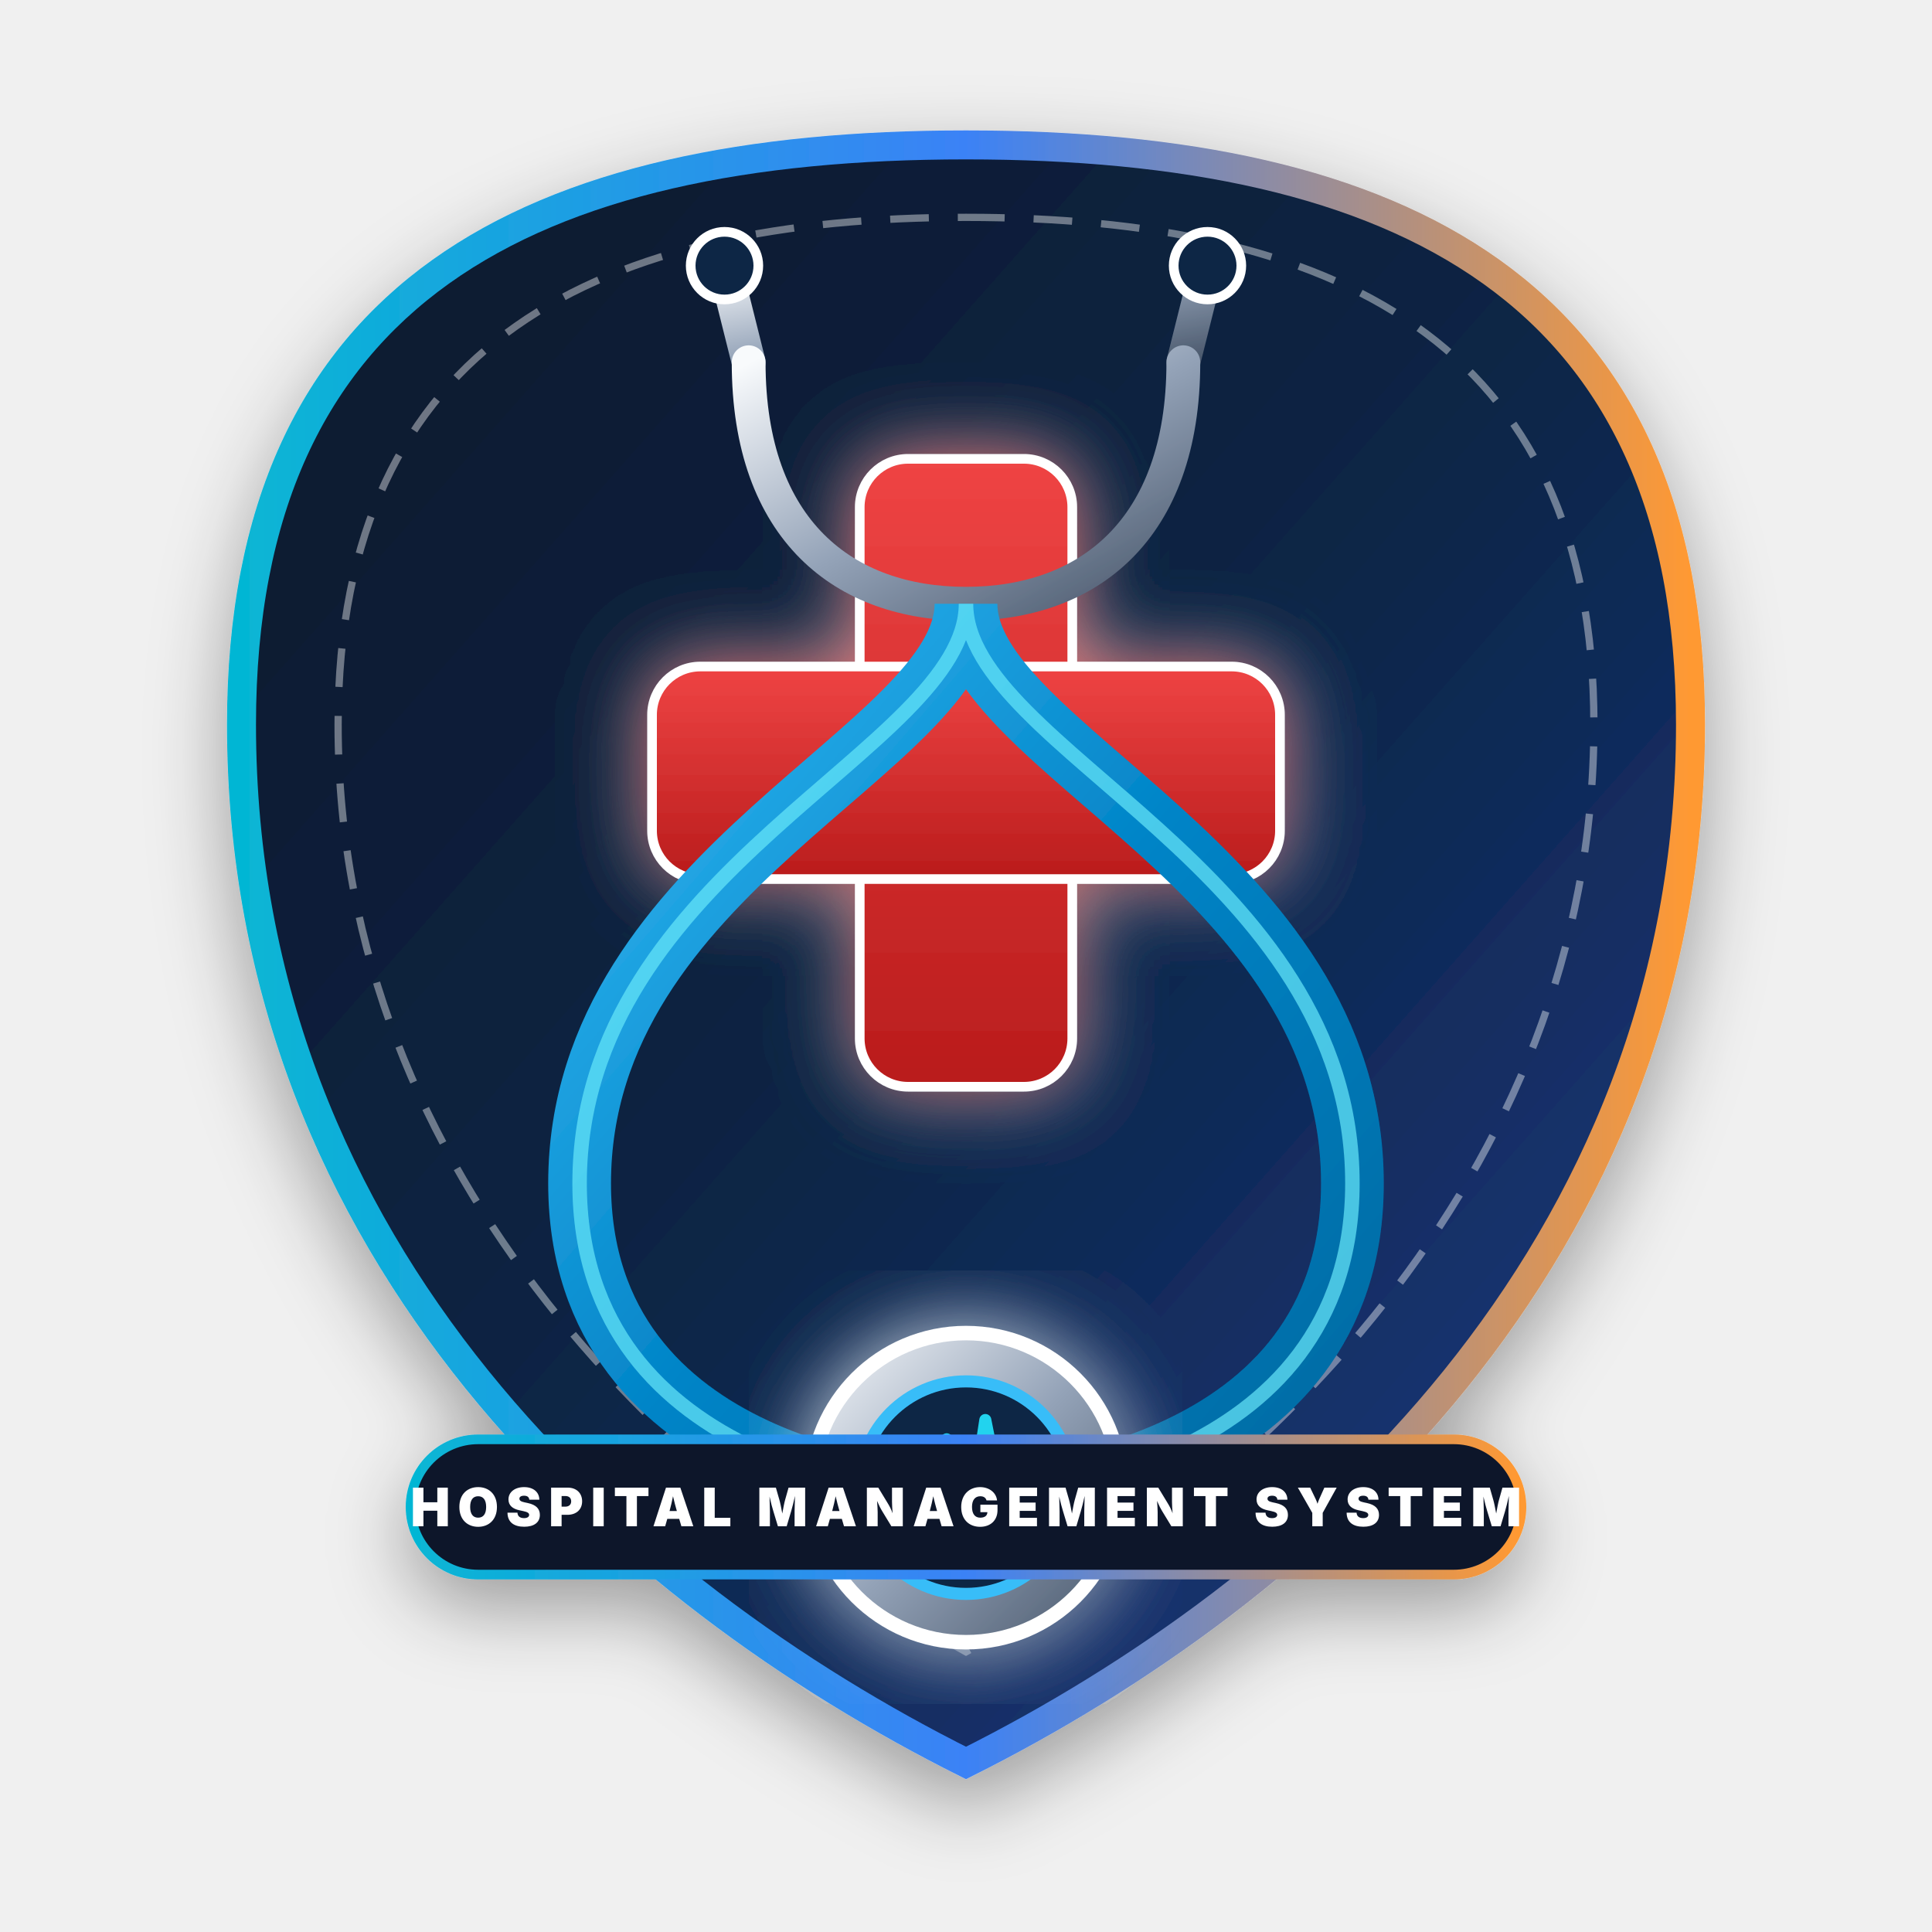
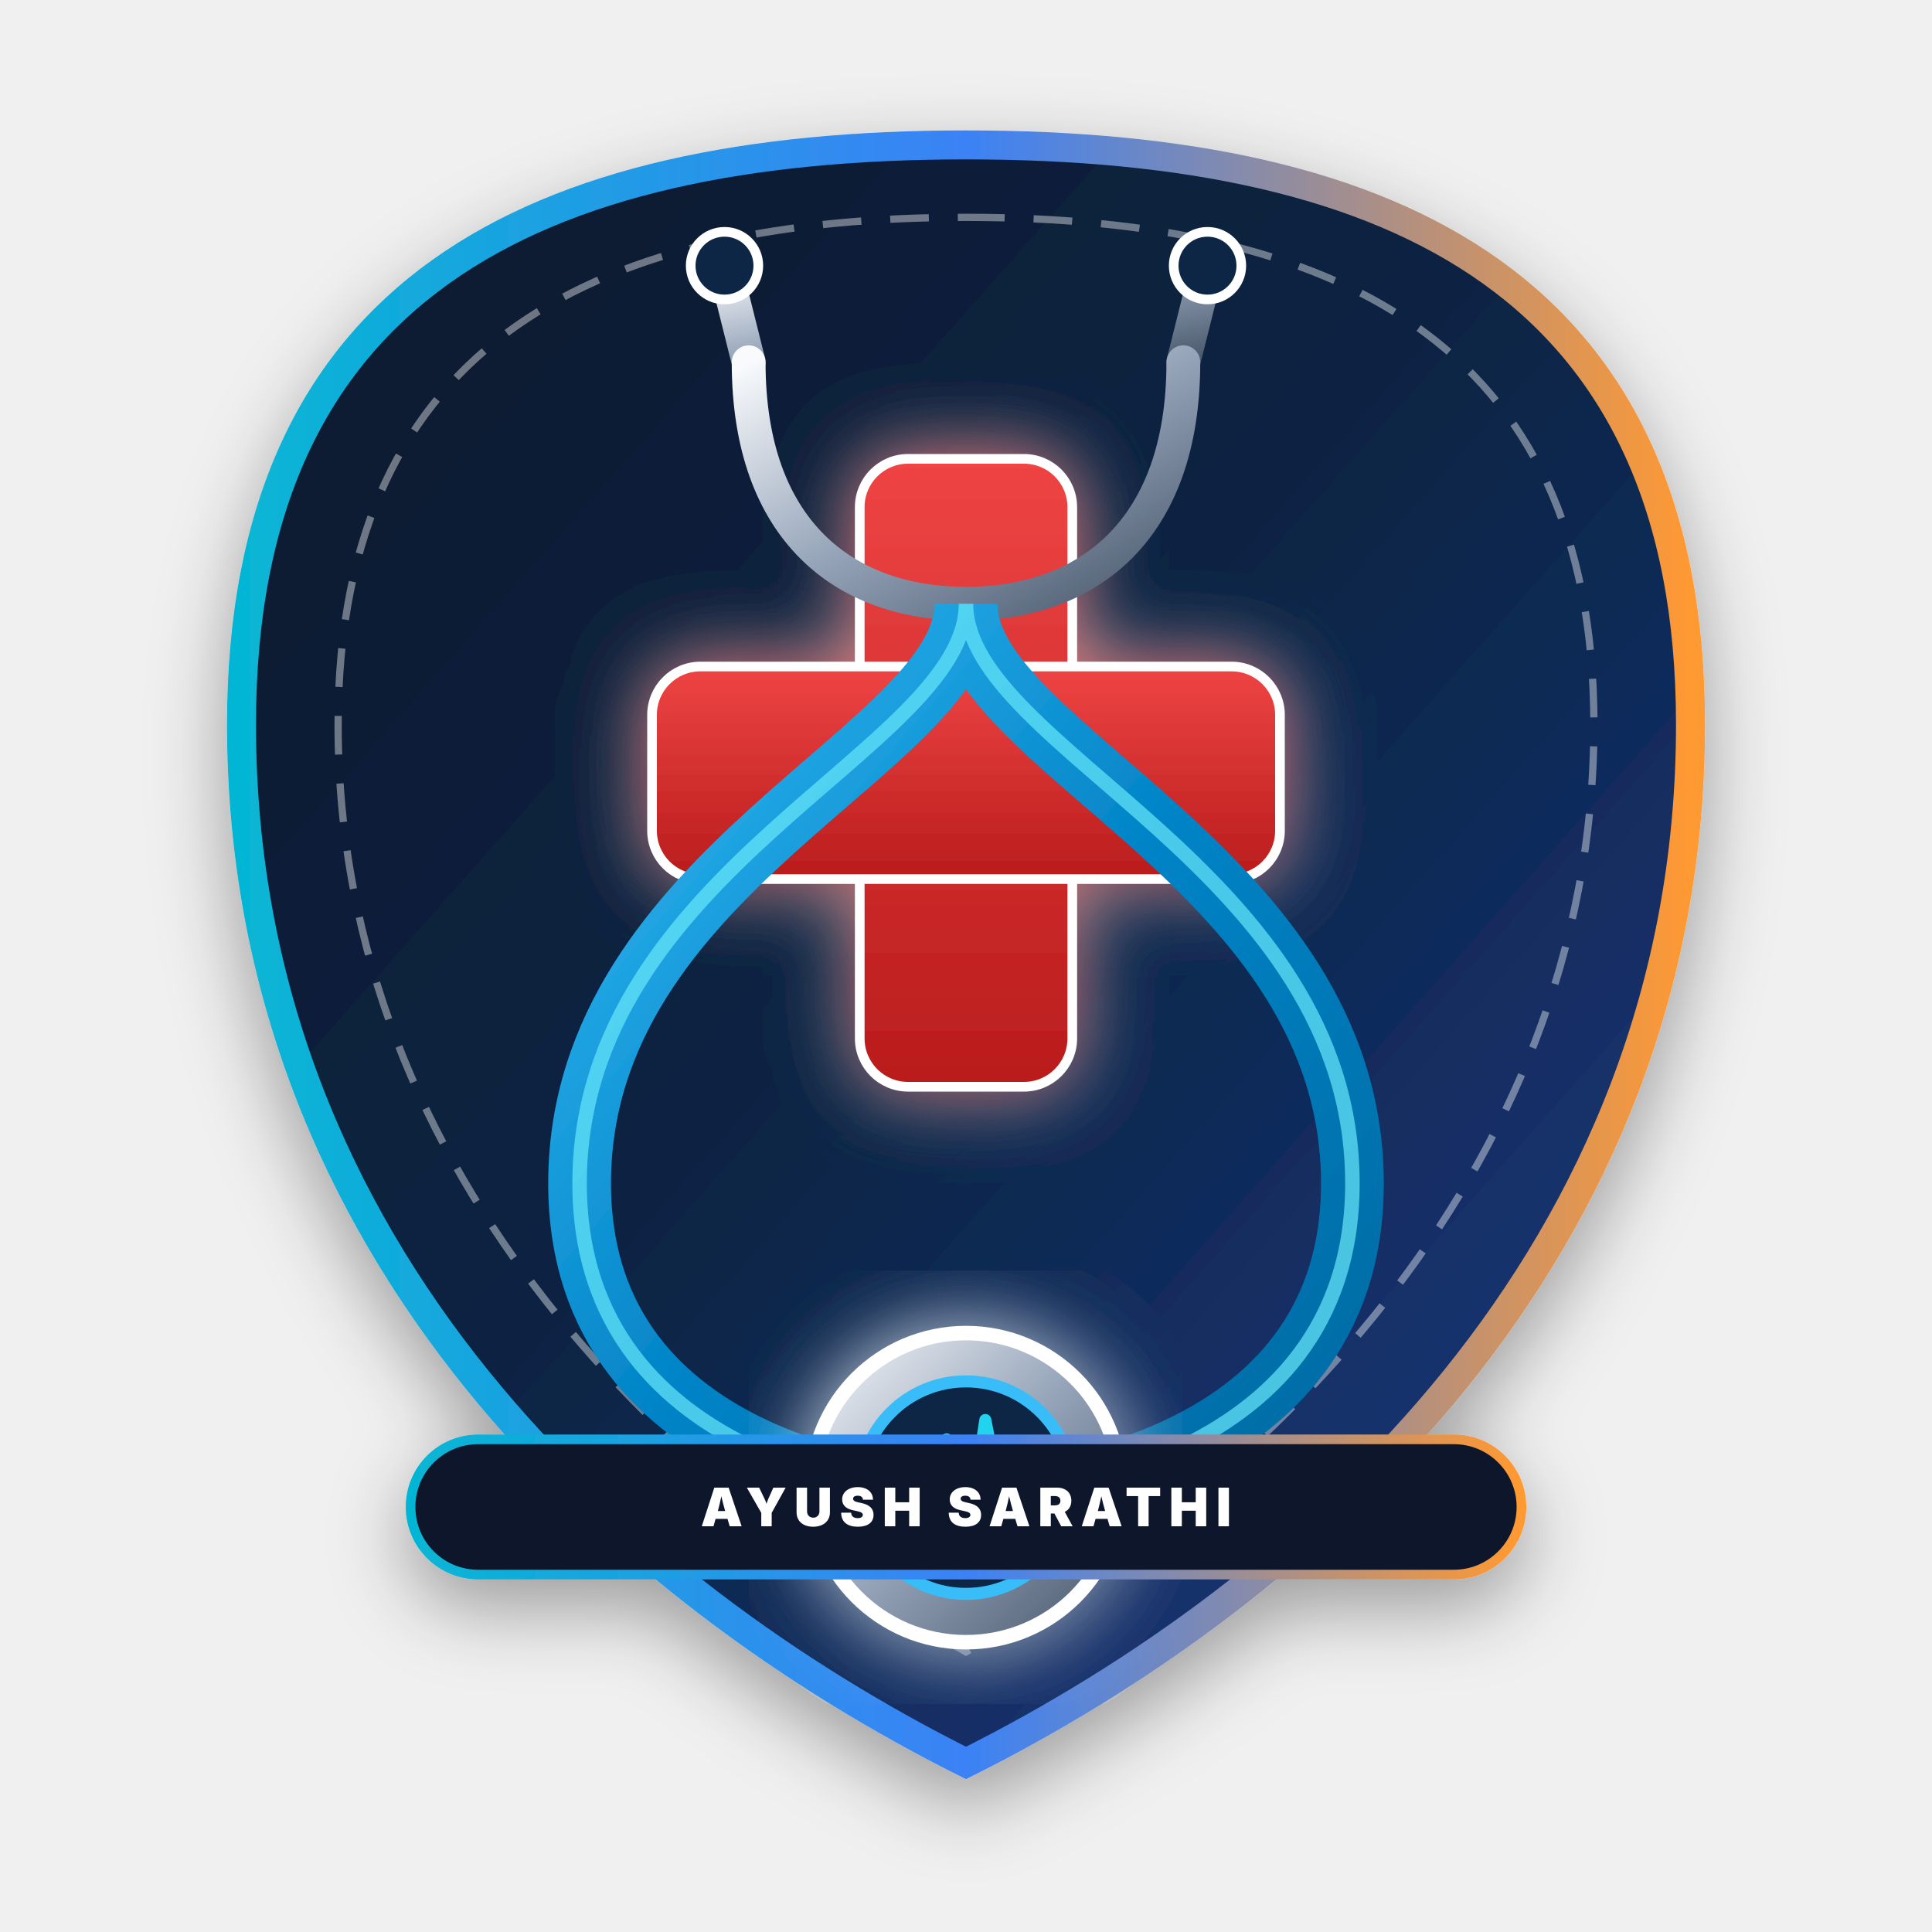
<svg xmlns="http://www.w3.org/2000/svg" viewBox="0 0 400 400" width="100%" height="100%">
  <defs>
    <linearGradient id="hmsShieldBg" x1="0%" y1="0%" x2="100%" y2="100%">
      <stop offset="0%" stop-color="#0F172A" />
      <stop offset="50%" stop-color="#0B2545" />
      <stop offset="100%" stop-color="#1E3A8A" />
    </linearGradient>
    <linearGradient id="hmsCyanGlow" x1="0%" y1="0%" x2="100%" y2="0%">
      <stop offset="0%" stop-color="#06B6D4" />
      <stop offset="50%" stop-color="#3B82F6" />
      <stop offset="100%" stop-color="#FF9933" />
    </linearGradient>
    <linearGradient id="hmsRedCross" x1="0%" y1="0%" x2="0%" y2="100%">
      <stop offset="0%" stop-color="#EF4444" />
      <stop offset="100%" stop-color="#B91C1C" />
    </linearGradient>
    <linearGradient id="stethChrome" x1="0%" y1="0%" x2="100%" y2="100%">
      <stop offset="0%" stop-color="#F8FAFC" />
      <stop offset="50%" stop-color="#94A3B8" />
      <stop offset="100%" stop-color="#475569" />
    </linearGradient>
    <linearGradient id="stethTube" x1="0%" y1="0%" x2="100%" y2="100%">
      <stop offset="0%" stop-color="#38BDF8" />
      <stop offset="50%" stop-color="#0284C7" />
      <stop offset="100%" stop-color="#0369A1" />
    </linearGradient>
    <filter id="hmsGlow" x="-20%" y="-20%" width="140%" height="140%">
      <feGaussianBlur stdDeviation="8" result="blur" />
      <feComposite in="SourceGraphic" in2="blur" operator="over" />
    </filter>
    <filter id="hmsShadow" x="-10%" y="-10%" width="120%" height="120%">
      <feDropShadow dx="0" dy="6" stdDeviation="8" flood-color="#000000" flood-opacity="0.35" />
    </filter>
  </defs>
  <g filter="url(#hmsShadow)">
    <path d="M 200,30 C 290,30 350,60 350,150 C 350,260 270,330 200,365 C 130,330 50,260 50,150 C 50,60 110,30 200,30 Z" fill="url(#hmsShieldBg)" stroke="url(#hmsCyanGlow)" stroke-width="6" />
    <path d="M 200,45 C 275,45 330,70 330,150 C 330,245 258,310 200,342 C 142,310 70,245 70,150 C 70,70 125,45 200,45 Z" fill="none" stroke="#FFFFFF" stroke-width="1.5" stroke-dasharray="8,6" opacity="0.4" />
    <g transform="translate(200, 160)" filter="url(#hmsGlow)">
      <rect x="-22" y="-65" width="44" height="130" rx="10" fill="url(#hmsRedCross)" stroke="#FFFFFF" stroke-width="2" />
      <rect x="-65" y="-22" width="130" height="44" rx="10" fill="url(#hmsRedCross)" stroke="#FFFFFF" stroke-width="2" />
    </g>
    <g transform="translate(200, 170)">
      <path d="M -50,-115 L -45,-95 M 50,-115 L 45,-95" stroke="url(#stethChrome)" stroke-width="7" stroke-linecap="round" />
      <circle cx="-50" cy="-115" r="7" fill="#0B2545" stroke="#FFFFFF" stroke-width="2" />
      <circle cx="50" cy="-115" r="7" fill="#0B2545" stroke="#FFFFFF" stroke-width="2" />
      <path d="M -45,-95 C -45,-60 -25,-45 0,-45 C 25,-45 45,-60 45,-95" fill="none" stroke="url(#stethChrome)" stroke-width="7" stroke-linecap="round" />
      <path d="M 0,-45 C 0,-15 -80,10 -80,75 C -80,135 -10,140 0,140 C 10,140 80,135 80,75 C 80,10 0,-15 0,-45 Z" fill="none" stroke="url(#stethTube)" stroke-width="13" stroke-linecap="round" />
      <path d="M 0,-45 C 0,-15 -80,10 -80,75 C -80,135 -10,140 0,140 C 10,140 80,135 80,75 C 80,10 0,-15 0,-45 Z" fill="none" stroke="#67E8F9" stroke-width="3" stroke-linecap="round" opacity="0.7" />
      <g transform="translate(0, 138)" filter="url(#hmsGlow)">
        <circle cx="0" cy="0" r="32" fill="url(#stethChrome)" stroke="#FFFFFF" stroke-width="3" />
        <circle cx="0" cy="0" r="22" fill="#0B2545" stroke="#38BDF8" stroke-width="2.5" />
        <circle cx="0" cy="0" r="8" fill="#FF9933" />
        <path d="M -18,0 L -8,0 L -4,-10 L 0,12 L 4,-14 L 8,6 L 12,0 L 18,0" fill="none" stroke="#22D3EE" stroke-width="2.5" stroke-linecap="round" stroke-linejoin="round" />
      </g>
    </g>
    <g transform="translate(200, 312)">
      <rect x="-115" y="-14" width="230" height="28" rx="14" fill="#0F172A" stroke="url(#hmsCyanGlow)" stroke-width="2" />
      <text x="0" y="4" font-family="'Inter', sans-serif" font-weight="900" font-size="11" fill="#FFFFFF" text-anchor="middle" letter-spacing="1.5">
-         HOSPITAL MANAGEMENT SYSTEM
+         AYUSH SARATHI
      </text>
    </g>
  </g>
</svg>
